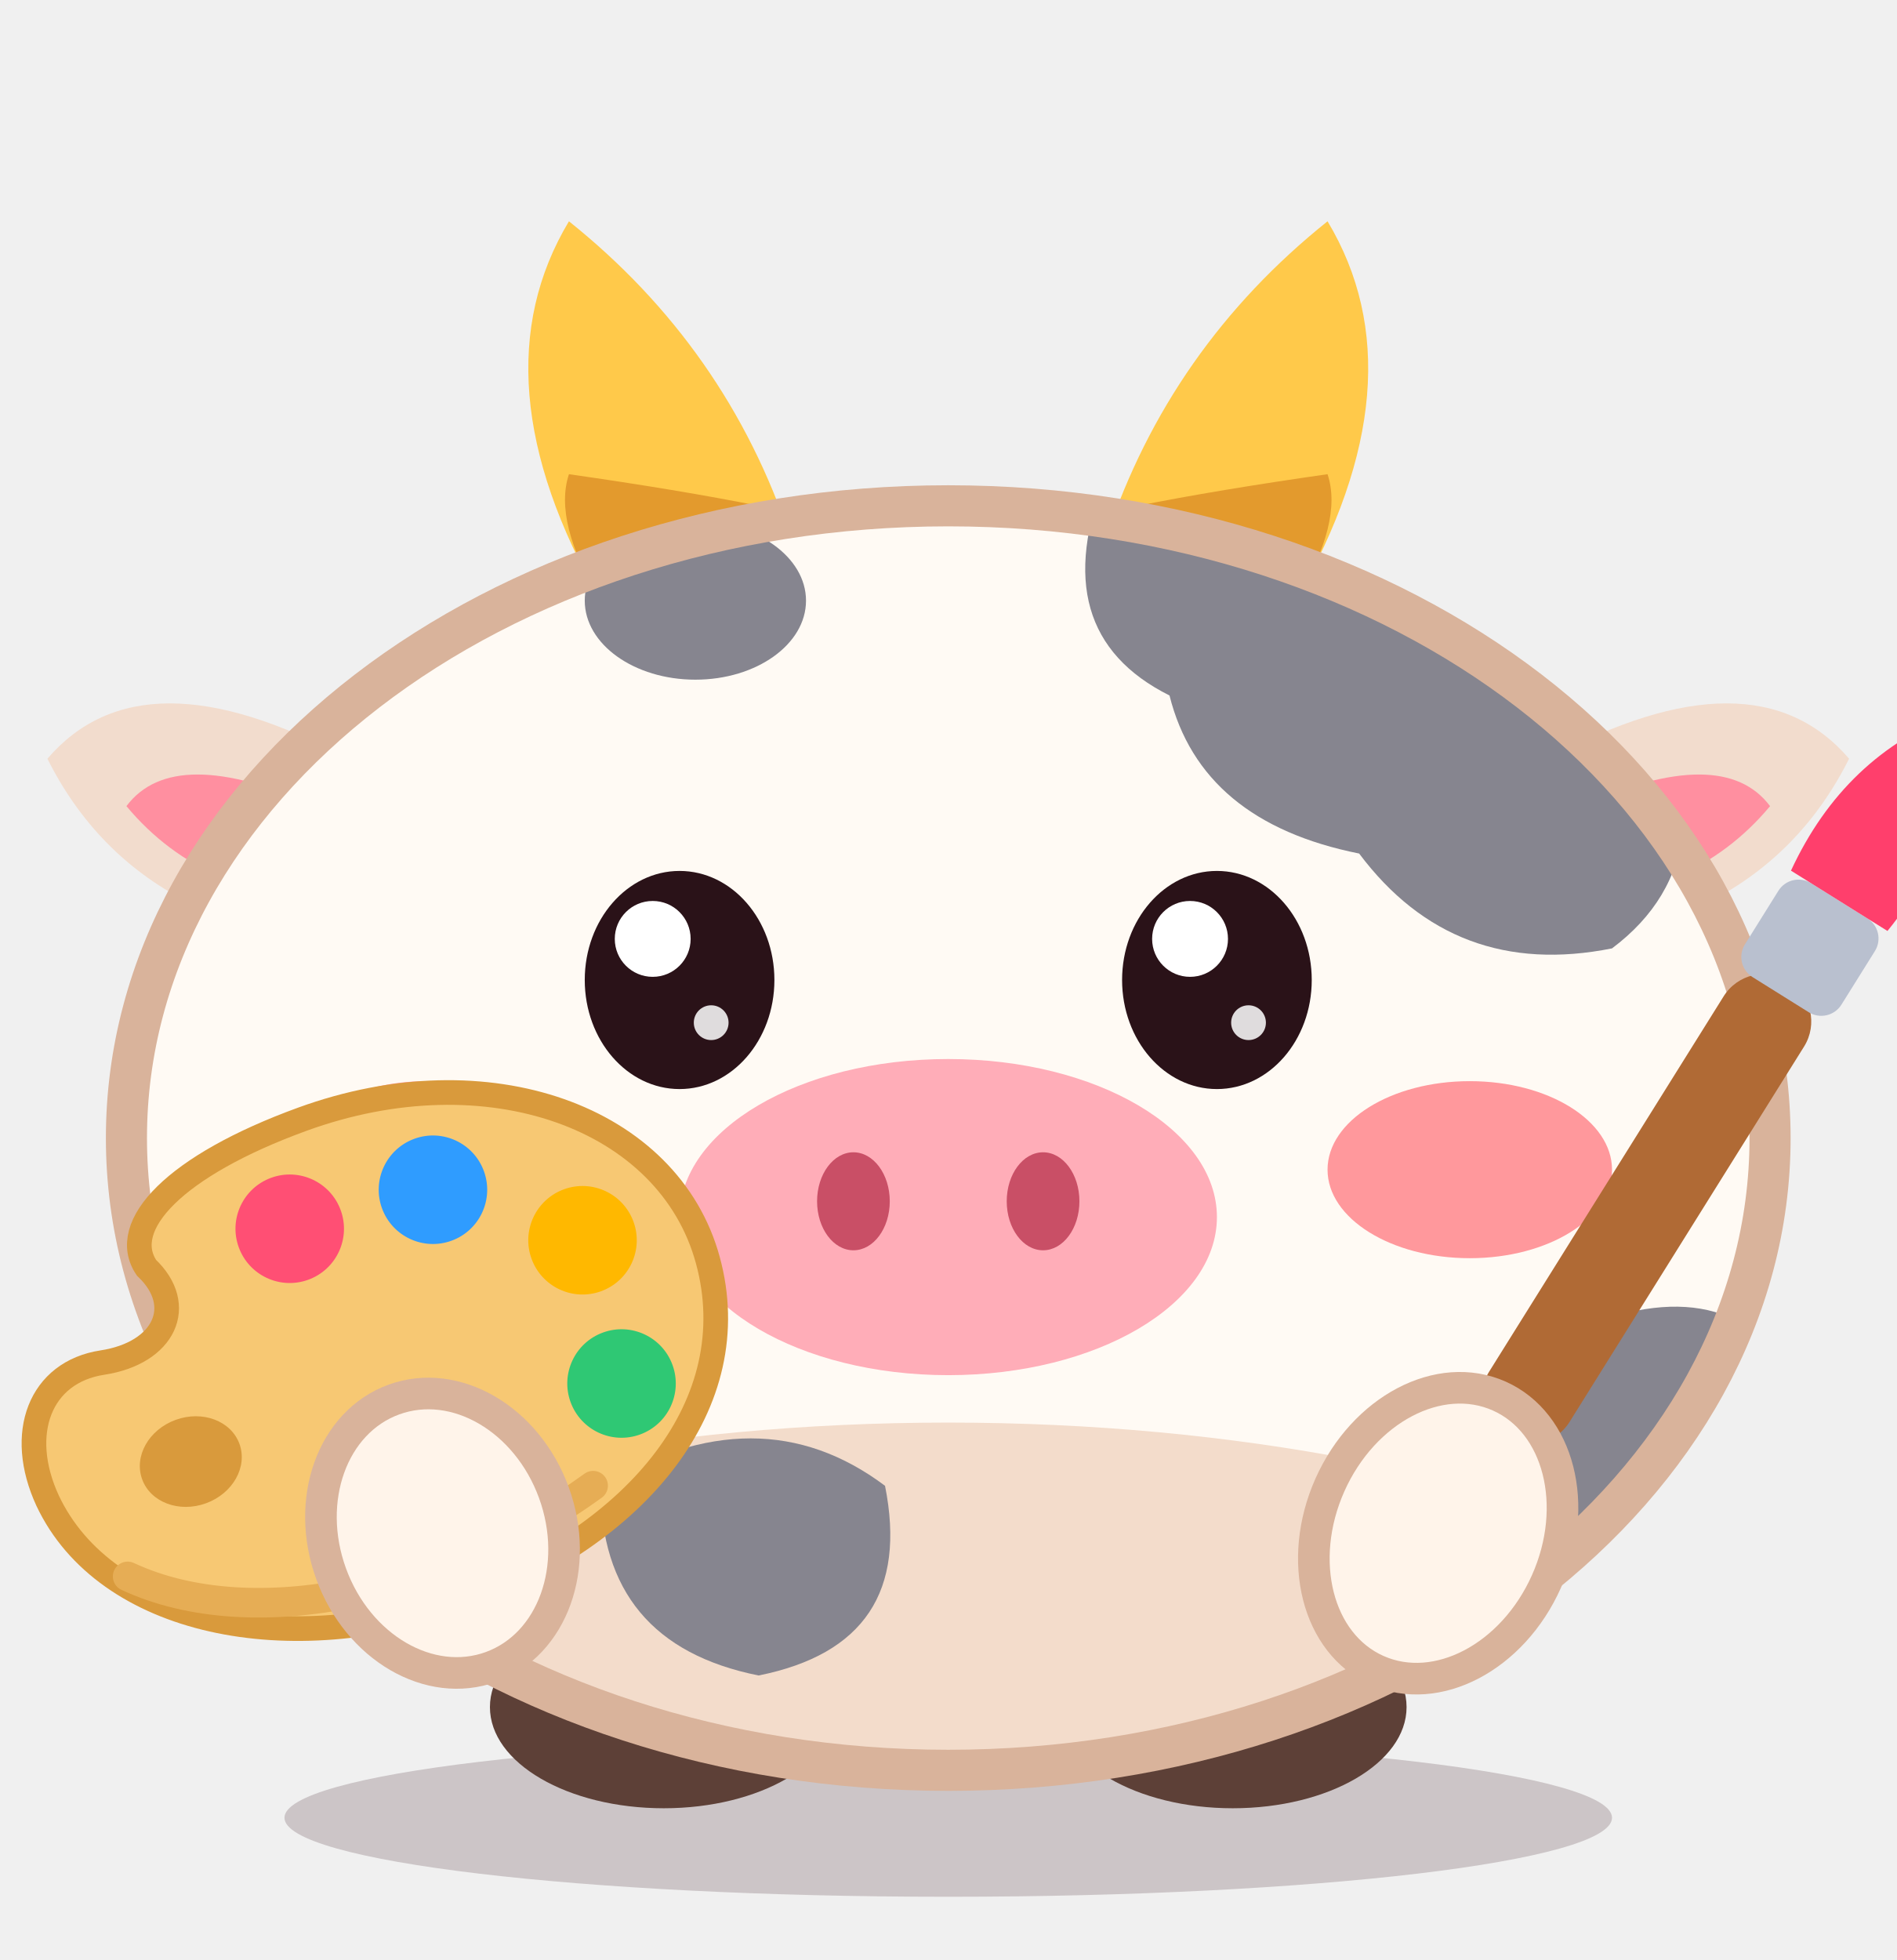
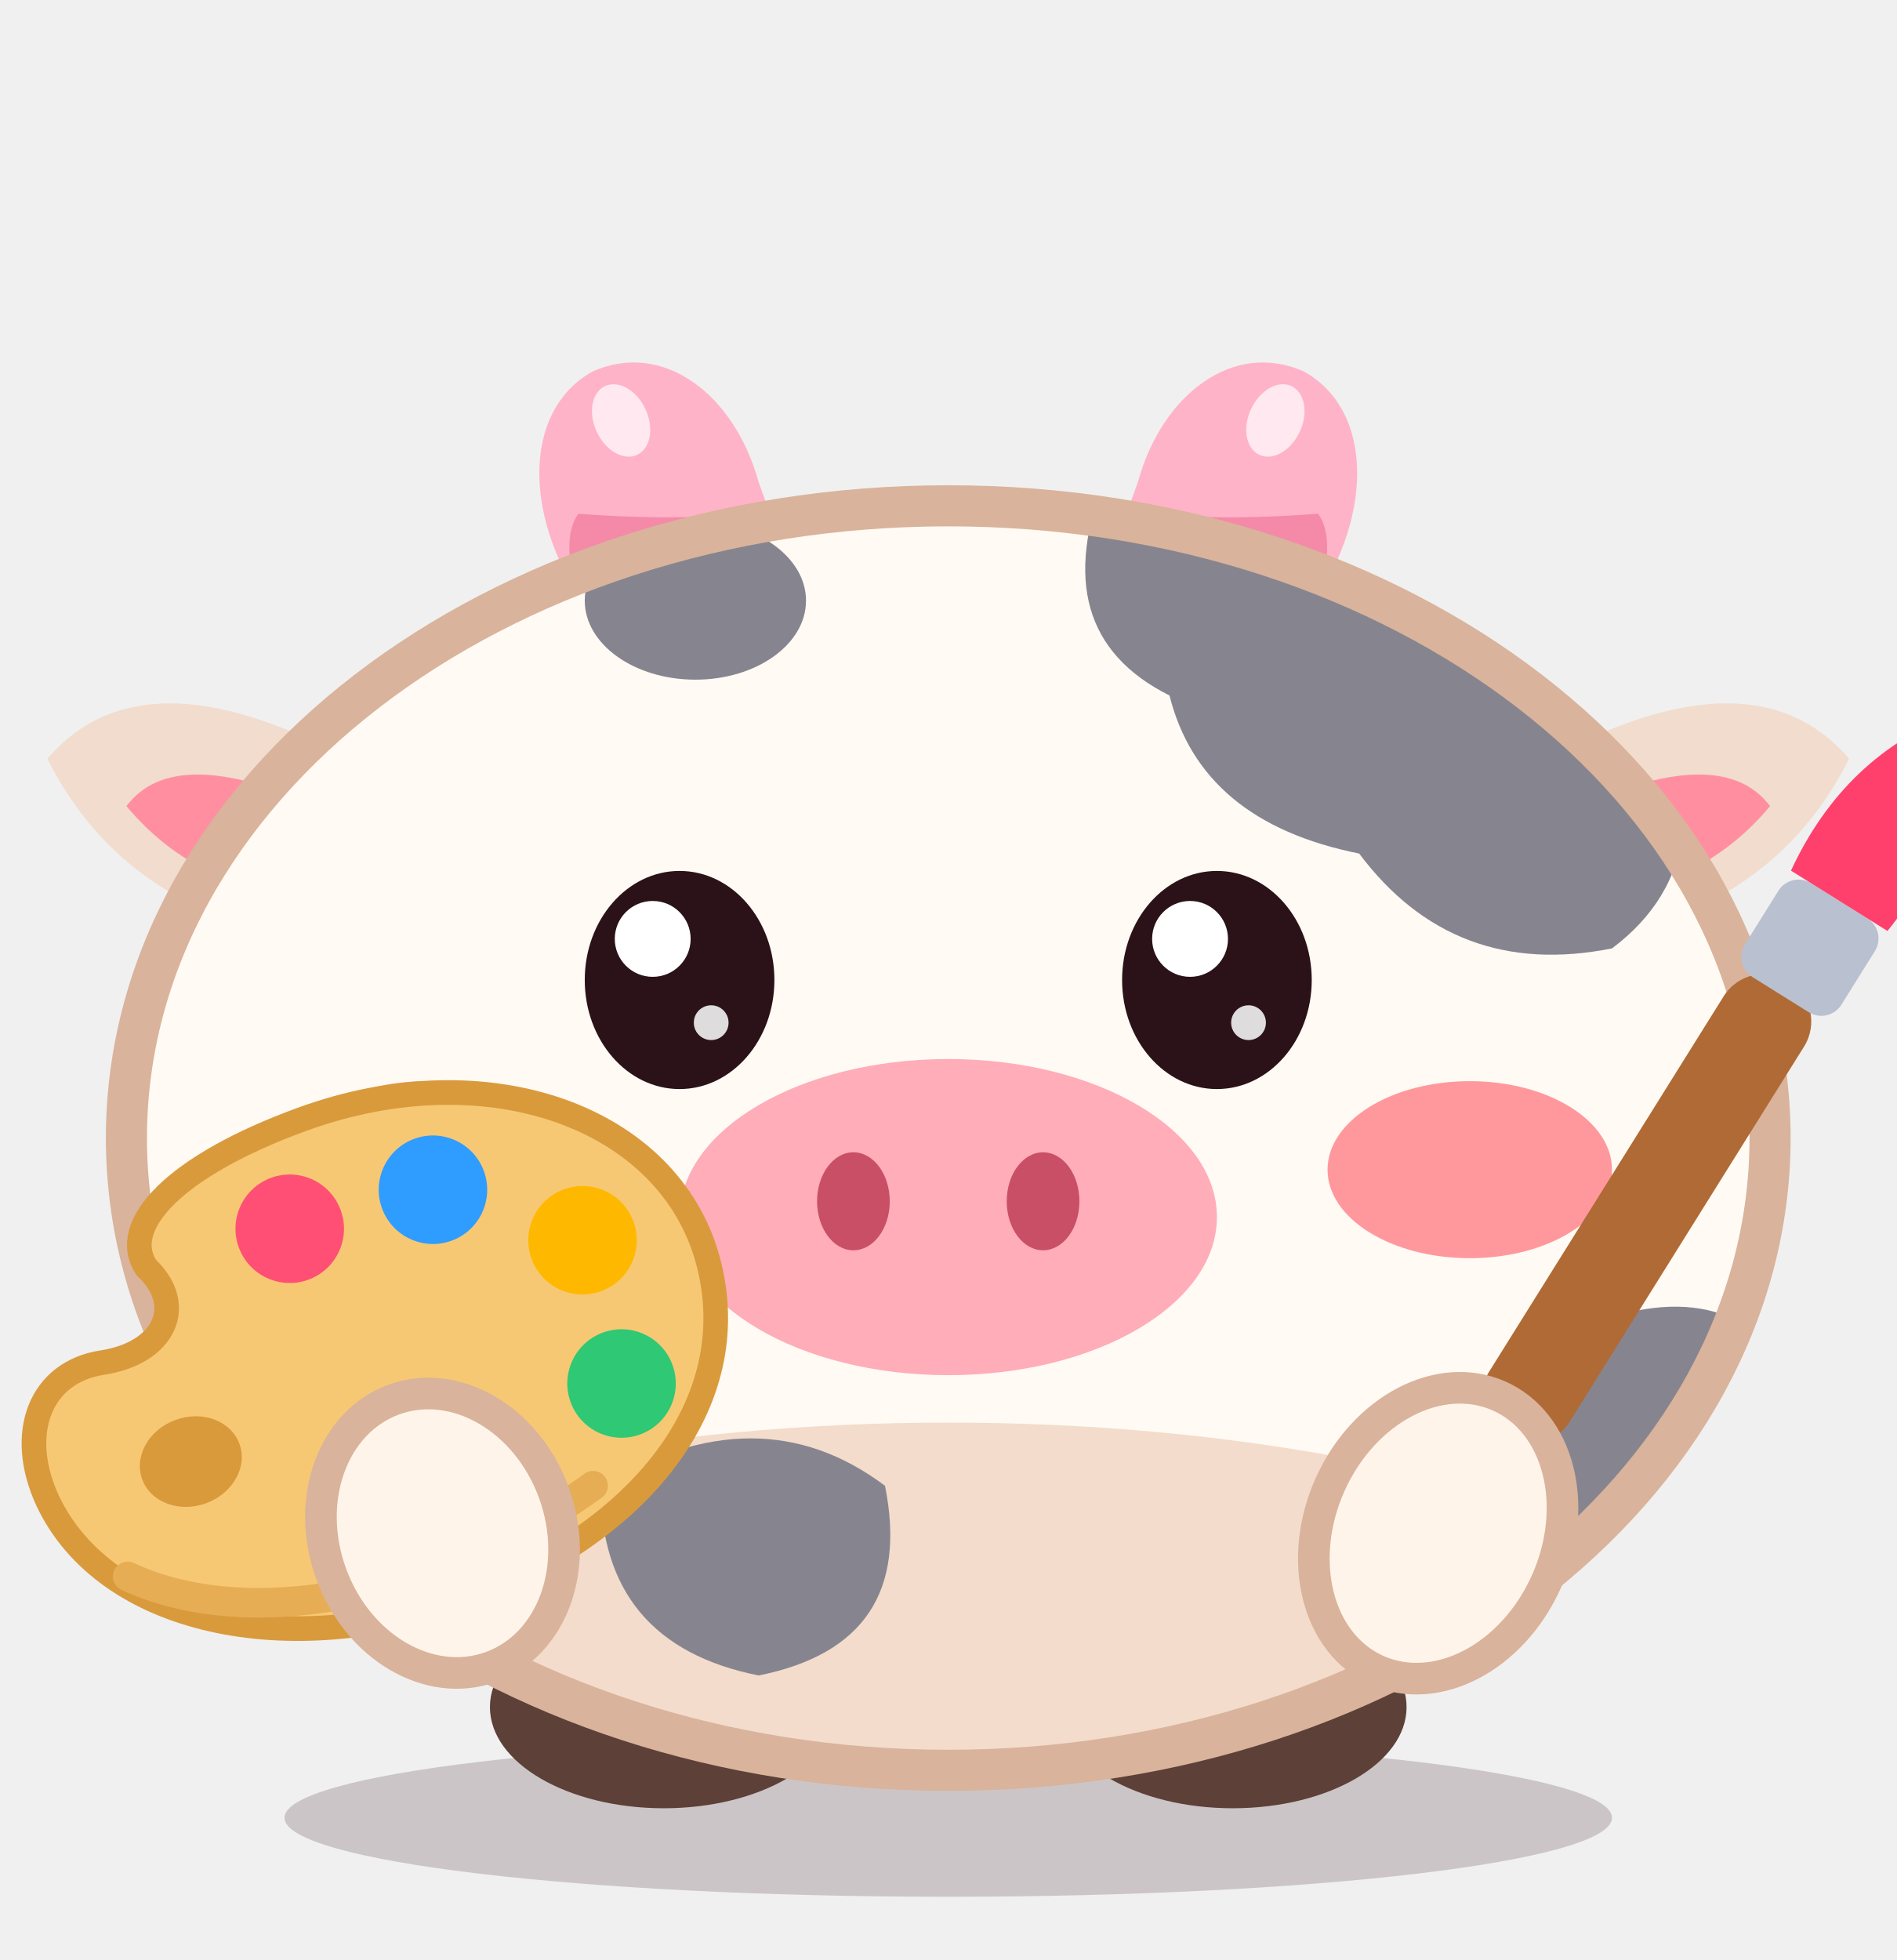
<svg xmlns="http://www.w3.org/2000/svg" viewBox="0 -2 120 124">
  <defs>
    <clipPath id="body">
      <ellipse cx="60" cy="70" rx="52" ry="40" />
    </clipPath>
  </defs>
  <ellipse cx="60" cy="113" rx="42" ry="5" fill="#3a1a22" opacity=".2" />
  <ellipse cx="42" cy="106" rx="11" ry="6.4" fill="#5d4037" />
  <ellipse cx="78" cy="106" rx="11" ry="6.4" fill="#5d4037" />
-   <path d="M38 36 Q30 22 36 12 Q46 20 50 32 Z" fill="#ffc94a" />
-   <path d="M82 36 Q90 22 84 12 Q74 20 70 32 Z" fill="#ffc94a" />
-   <path d="M38 36 Q35 31 36 28 Q43 29 48 30 L50 32 Z" fill="#e39a2d" />
-   <path d="M82 36 Q85 31 84 28 Q77 29 72 30 L70 32 Z" fill="#e39a2d" />
+   <path d="M37.5 37 C33 31 33 24 37.5 21.5 C42 19.5 46.5 23 48 28.5 L50 34 Z" fill="#ffb3c8" />
+   <path d="M82.5 37 C87 31 87 24 82.5 21.5 C78 19.5 73.5 23 72 28.5 L70 34 Z" fill="#ffb3c8" />
+   <path d="M36.5 35.5 Q35.5 32 36.6 30.5 Q43 31 48.6 30.4 L50 34 Q44 37 37.5 37 Z" fill="#f48aa8" />
+   <path d="M83.5 35.5 Q84.5 32 83.4 30.5 Q77 31 71.4 30.4 L70 34 Q76 37 82.5 37 Z" fill="#f48aa8" />
+   <ellipse cx="39.3" cy="24.6" rx="1.7" ry="2.4" transform="rotate(-25 39.3 24.6)" fill="#fff" opacity=".7" />
+   <ellipse cx="80.7" cy="24.6" rx="1.7" ry="2.4" transform="rotate(25 80.7 24.6)" fill="#fff" opacity=".7" />
  <path d="M22 46 Q9 39 3 46 Q9 58 26 58 Z" fill="#f2dccd" />
  <path d="M20 49 Q11 45 8 49 Q13 55 22 55 Z" fill="#ff8fa0" />
  <path d="M98 46 Q111 39 117 46 Q111 58 94 58 Z" fill="#f2dccd" />
  <path d="M100 49 Q109 45 112 49 Q107 55 98 55 Z" fill="#ff8fa0" />
  <ellipse cx="60" cy="70" rx="52" ry="40" fill="#fffaf4" />
  <g clip-path="url(#body)">
    <ellipse cx="60" cy="118" rx="66" ry="30" fill="#f3dccb" />
    <g fill="#86858f">
      <path d="M70 28 Q90 26 104 40 Q110 52 102 58 Q92 60 86 52 Q76 50 74 42 Q66 38 70 28 Z" />
      <path d="M38 92 Q48 86 56 92 Q58 102 48 104 Q38 102 38 92 Z" />
      <ellipse cx="44" cy="36" rx="7" ry="5" />
      <path d="M100 82 Q110 78 114 86 Q112 98 104 98 Q96 94 100 82 Z" />
    </g>
  </g>
  <ellipse cx="60" cy="70" rx="52" ry="40" fill="none" stroke="#d9b39b" stroke-width="2.6" />
  <ellipse cx="43" cy="60" rx="6" ry="6.9" fill="#2a1218" />
  <circle cx="41.3" cy="57.4" r="2.4" fill="#fff" />
  <circle cx="45" cy="62.7" r="1.1" fill="#fff" opacity=".85" />
  <ellipse cx="77" cy="60" rx="6" ry="6.9" fill="#2a1218" />
  <circle cx="75.3" cy="57.4" r="2.4" fill="#fff" />
  <circle cx="79" cy="62.7" r="1.1" fill="#fff" opacity=".85" />
  <ellipse cx="27" cy="72" rx="9" ry="5.6" fill="#ff7f86" opacity=".8" />
  <ellipse cx="93" cy="72" rx="9" ry="5.6" fill="#ff7f86" opacity=".8" />
  <ellipse cx="60" cy="75" rx="17" ry="10" fill="#ffadb8" />
  <ellipse cx="54" cy="74" rx="2.3" ry="3.1" fill="#c94f66" />
  <ellipse cx="66" cy="74" rx="2.3" ry="3.1" fill="#c94f66" />
  <g transform="translate(23 84) rotate(-20) scale(.78)">
    <path d="M2 -20 C18 -20 30 -10 29 2 C28 14 16 21 1 21 C-14 21 -27 13 -28 2 C-28.5 -4 -25 -8 -20 -7              C-15 -6 -12 -9 -14 -13 C-15 -17 -9 -20 2 -20 Z" fill="#f7c873" stroke="#d99a3c" stroke-width="2" />
    <path d="M-24 10 C-16 18 0 20 14 16" fill="none" stroke="#e6ad55" stroke-width="2.4" stroke-linecap="round" />
    <ellipse cx="-16" cy="3" rx="4.2" ry="3.6" fill="#d99a3c" />
    <circle cx="-2" cy="-12" r="4.4" fill="#ff4f74" />
    <circle cx="10" cy="-11" r="4.4" fill="#2f9cff" />
    <circle cx="20" cy="-3" r="4.4" fill="#ffb800" />
    <circle cx="19" cy="9" r="4.4" fill="#2fc874" />
    <circle cx="6" cy="12" r="4.4" fill="#a66bff" />
  </g>
  <ellipse cx="28" cy="95" rx="7.5" ry="9" transform="rotate(-20 28 95)" fill="#fff4ea" stroke="#d9b39b" stroke-width="2" />
  <g transform="translate(92 94) rotate(32)">
    <rect x="-3" y="-40" width="6" height="34" rx="3" fill="#b06a35" />
    <rect x="-3.6" y="-46" width="7.2" height="7" rx="1.5" fill="#b9c0cf" />
    <path d="M-3.6 -46 q-1 -8 3.6 -14 q4.6 6 3.6 14 z" fill="#ff3f6c" />
  </g>
  <ellipse cx="91" cy="95" rx="7.5" ry="9.5" transform="rotate(24 91 95)" fill="#fff4ea" stroke="#d9b39b" stroke-width="2" />
</svg>
